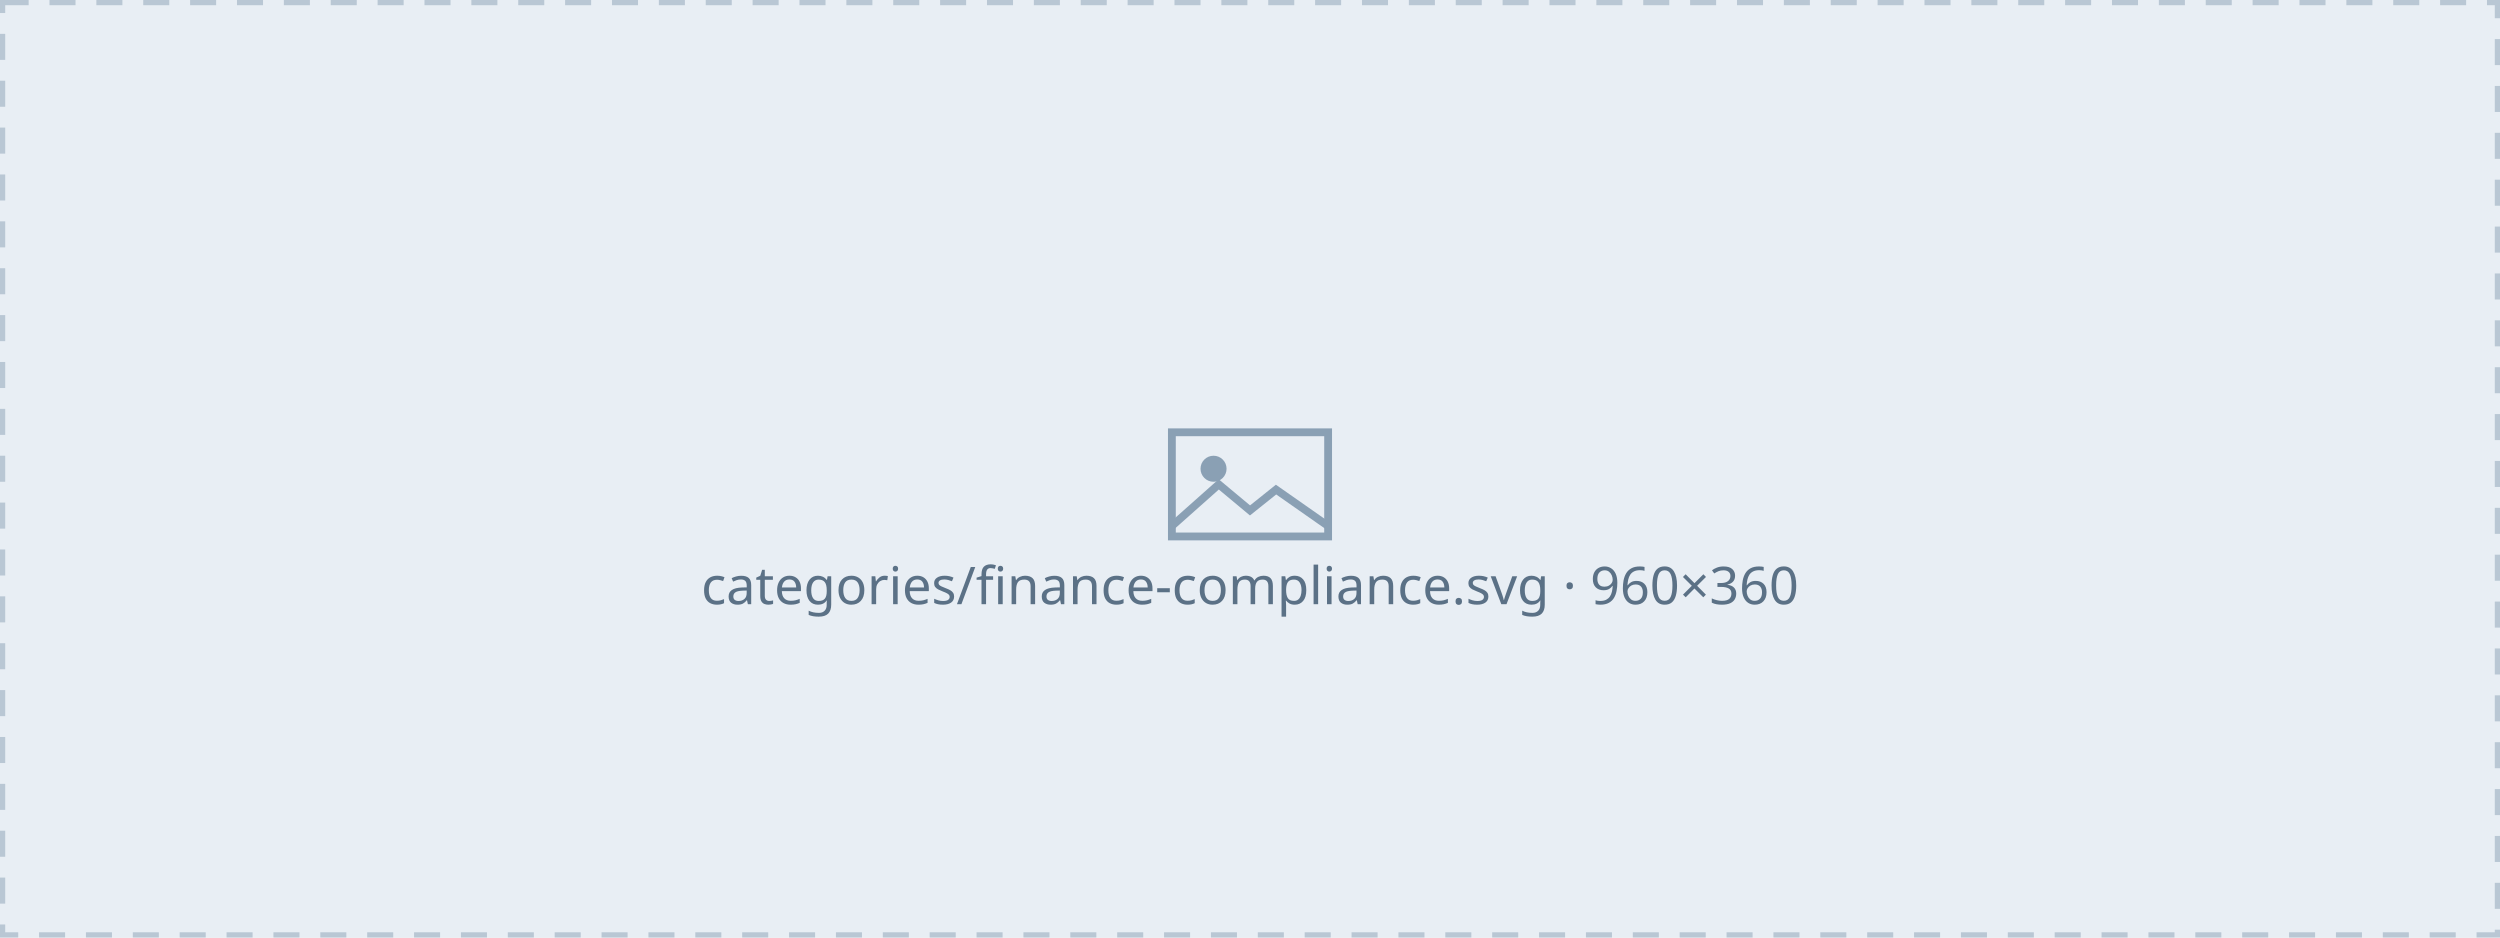
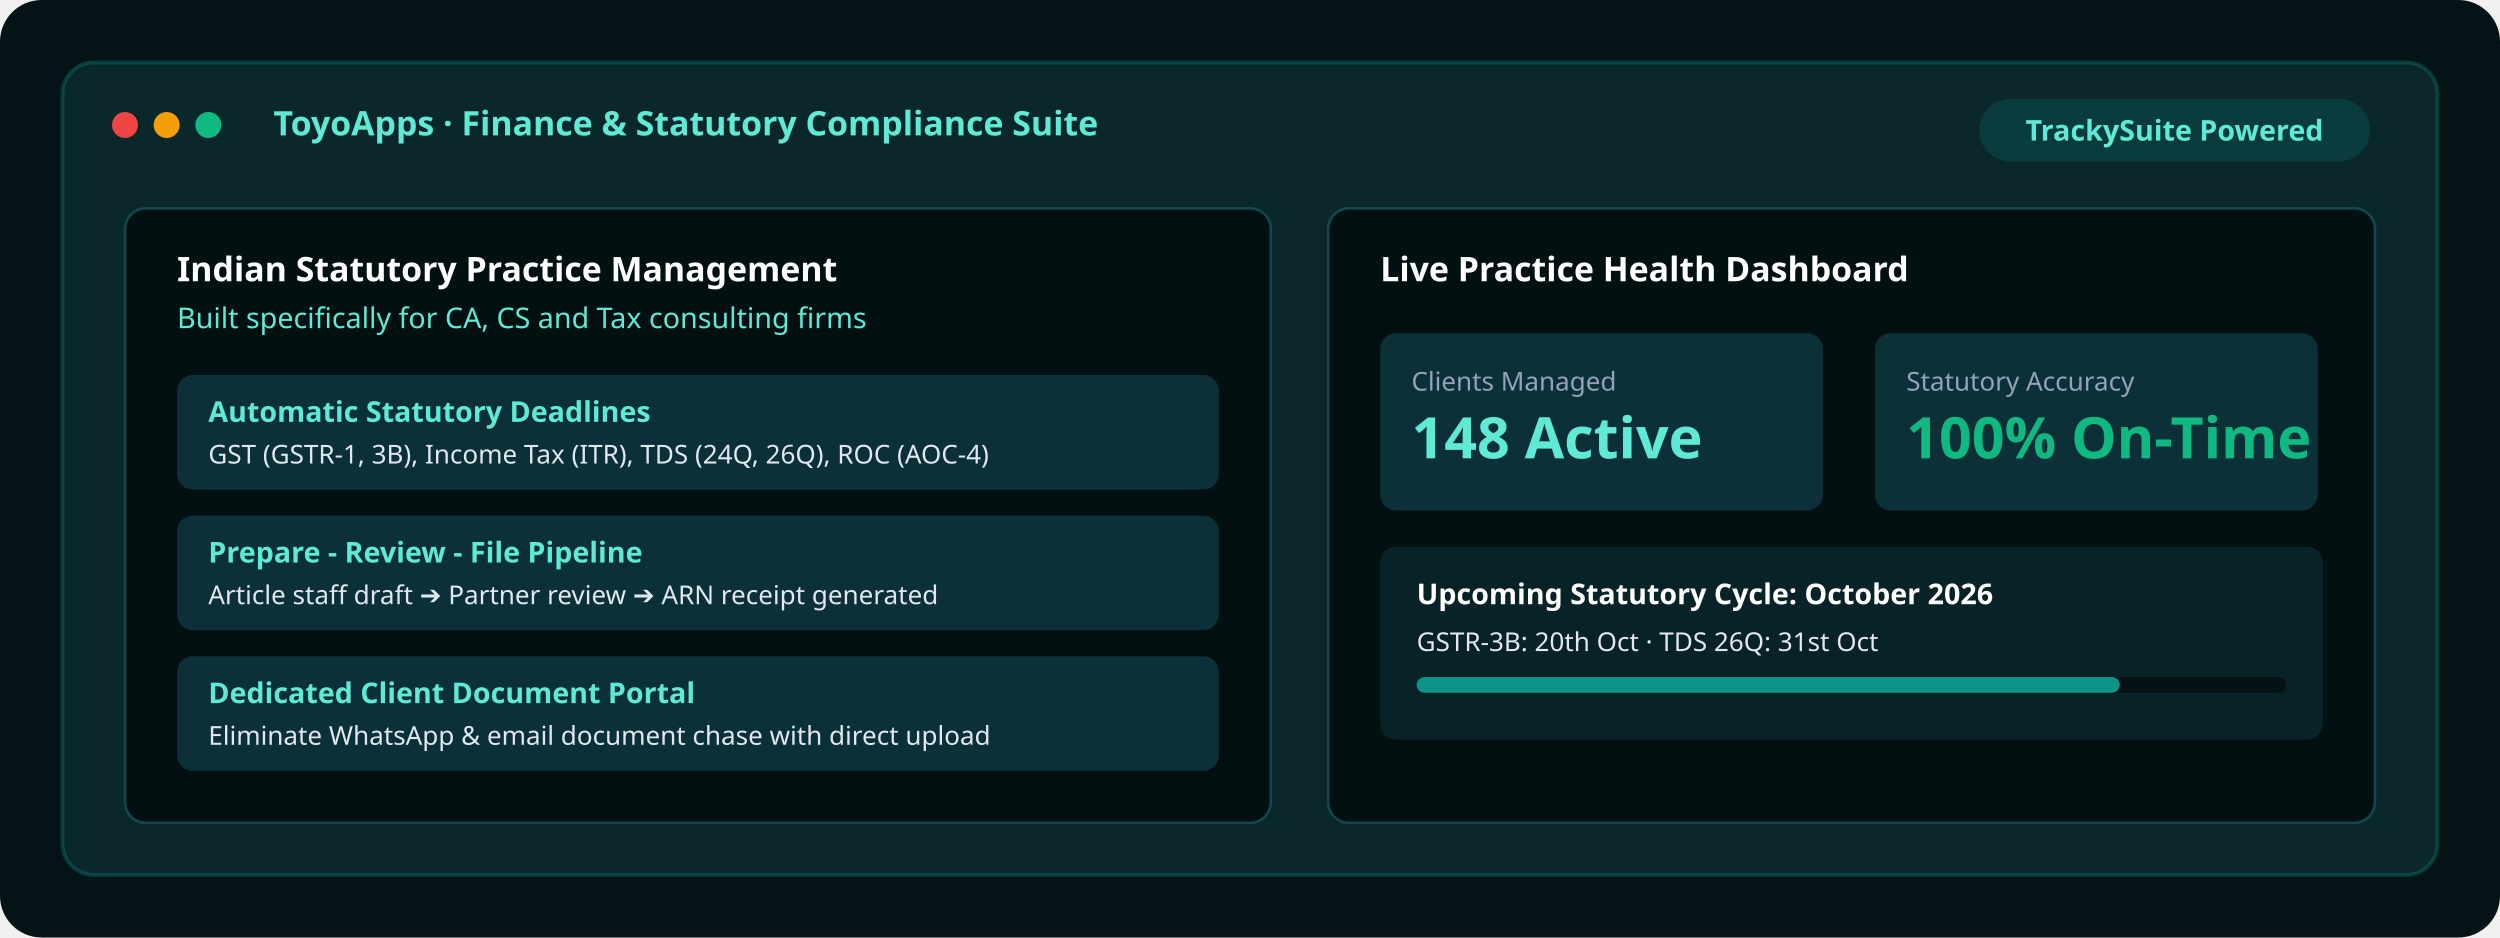
- <svg xmlns="http://www.w3.org/2000/svg" width="960" height="360" viewBox="0 0 960 360">
-   <rect width="100%" height="100%" fill="#e8eef4" />
-   <rect x="1" y="1" width="958" height="358" fill="none" stroke="#b9c7d4" stroke-width="2" stroke-dasharray="10 8" />
-   <path d="M450 166h60v40h-60z" fill="none" stroke="#8aa0b4" stroke-width="3" />
-   <circle cx="466" cy="180" r="5" fill="#8aa0b4" />
-   <path d="M450 202l18-16 12 10 10-8 20 14" fill="none" stroke="#8aa0b4" stroke-width="3" />
-   <text x="50%" y="232" text-anchor="middle" font-family="system-ui,sans-serif" font-size="20" fill="#5b7186">categories/finance-compliance.svg · 960×360</text>
+ <svg xmlns="http://www.w3.org/2000/svg" width="960" height="360" viewBox="0 0 960 360" fill="none">
+   <rect width="960" height="360" rx="16" fill="#041416" />
+   <rect x="24" y="24" width="912" height="312" rx="12" fill="#0A272C" stroke="#0D9488" stroke-width="1.5" stroke-opacity="0.3" />
+   <circle cx="48" cy="48" r="5" fill="#EF4444" />
+   <circle cx="64" cy="48" r="5" fill="#F59E0B" />
+   <circle cx="80" cy="48" r="5" fill="#10B981" />
+   <text x="105" y="52" fill="#5EEAD4" font-size="13" font-family="system-ui, sans-serif" font-weight="600">ToyoApps · Finance &amp; Statutory Compliance Suite</text>
+   <rect x="760" y="38" width="150" height="24" rx="12" fill="#0D9488" fill-opacity="0.2" />
+   <text x="835" y="54" fill="#5EEAD4" font-size="11" font-family="system-ui, sans-serif" font-weight="600" text-anchor="middle">TrackySuite Powered</text>
+   <g transform="translate(48, 80)">
+     <rect width="440" height="236" rx="8" fill="#031012" stroke="#13474F" stroke-width="1" />
+     <text x="20" y="28" fill="#FFFFFF" font-size="13" font-weight="bold" font-family="system-ui">Indian Statutory Practice Management</text>
+     <text x="20" y="46" fill="#5EEAD4" font-size="11" font-family="system-ui">Built specifically for CA, CS and Tax consulting firms</text>
+     <g transform="translate(20, 64)">
+       <rect width="400" height="44" rx="6" fill="#0B3037" />
+       <text x="12" y="18" fill="#5EEAD4" font-size="11" font-weight="bold" font-family="system-ui">Automatic Statutory Deadlines</text>
+       <text x="12" y="34" fill="#E2E8F0" font-size="10" font-family="system-ui">GST (GSTR-1, 3B), Income Tax (ITR), TDS (24Q, 26Q), ROC (AOC-4)</text>
+     </g>
+     <g transform="translate(20, 118)">
+       <rect width="400" height="44" rx="6" fill="#0B3037" />
+       <text x="12" y="18" fill="#5EEAD4" font-size="11" font-weight="bold" font-family="system-ui">Prepare - Review - File Pipeline</text>
+       <text x="12" y="34" fill="#E2E8F0" font-size="10" font-family="system-ui">Article staff draft ➔ Partner review ➔ ARN receipt generated</text>
+     </g>
+     <g transform="translate(20, 172)">
+       <rect width="400" height="44" rx="6" fill="#0B3037" />
+       <text x="12" y="18" fill="#5EEAD4" font-size="11" font-weight="bold" font-family="system-ui">Dedicated Client Document Portal</text>
+       <text x="12" y="34" fill="#E2E8F0" font-size="10" font-family="system-ui">Eliminate WhatsApp &amp; email document chase with direct upload</text>
+     </g>
+   </g>
+   <g transform="translate(510, 80)">
+     <rect width="402" height="236" rx="8" fill="#031012" stroke="#13474F" stroke-width="1" />
+     <text x="20" y="28" fill="#FFFFFF" font-size="13" font-weight="bold" font-family="system-ui">Live Practice Health Dashboard</text>
+     <g transform="translate(20, 48)">
+       <rect width="170" height="68" rx="6" fill="#0B3037" />
+       <text x="12" y="22" fill="#94A3B8" font-size="10" font-family="system-ui">Clients Managed</text>
+       <text x="12" y="48" fill="#5EEAD4" font-size="22" font-weight="bold" font-family="system-ui">148 Active</text>
+       <rect x="190" width="170" height="68" rx="6" fill="#0B3037" />
+       <text x="202" y="22" fill="#94A3B8" font-size="10" font-family="system-ui">Statutory Accuracy</text>
+       <text x="202" y="48" fill="#10B981" font-size="22" font-weight="bold" font-family="system-ui">100% On-Time</text>
+     </g>
+     <g transform="translate(20, 130)">
+       <rect width="362" height="74" rx="6" fill="#082328" />
+       <text x="14" y="22" fill="#FFFFFF" font-size="11" font-weight="bold" font-family="system-ui">Upcoming Statutory Cycle: October 2026</text>
+       <text x="14" y="40" fill="#E2E8F0" font-size="10" font-family="system-ui">GSTR-3B: 20th Oct · TDS 26Q: 31st Oct</text>
+       <rect x="14" y="50" width="334" height="6" rx="3" fill="#041215" />
+       <rect x="14" y="50" width="270" height="6" rx="3" fill="#0D9488" />
+     </g>
+   </g>
</svg>
